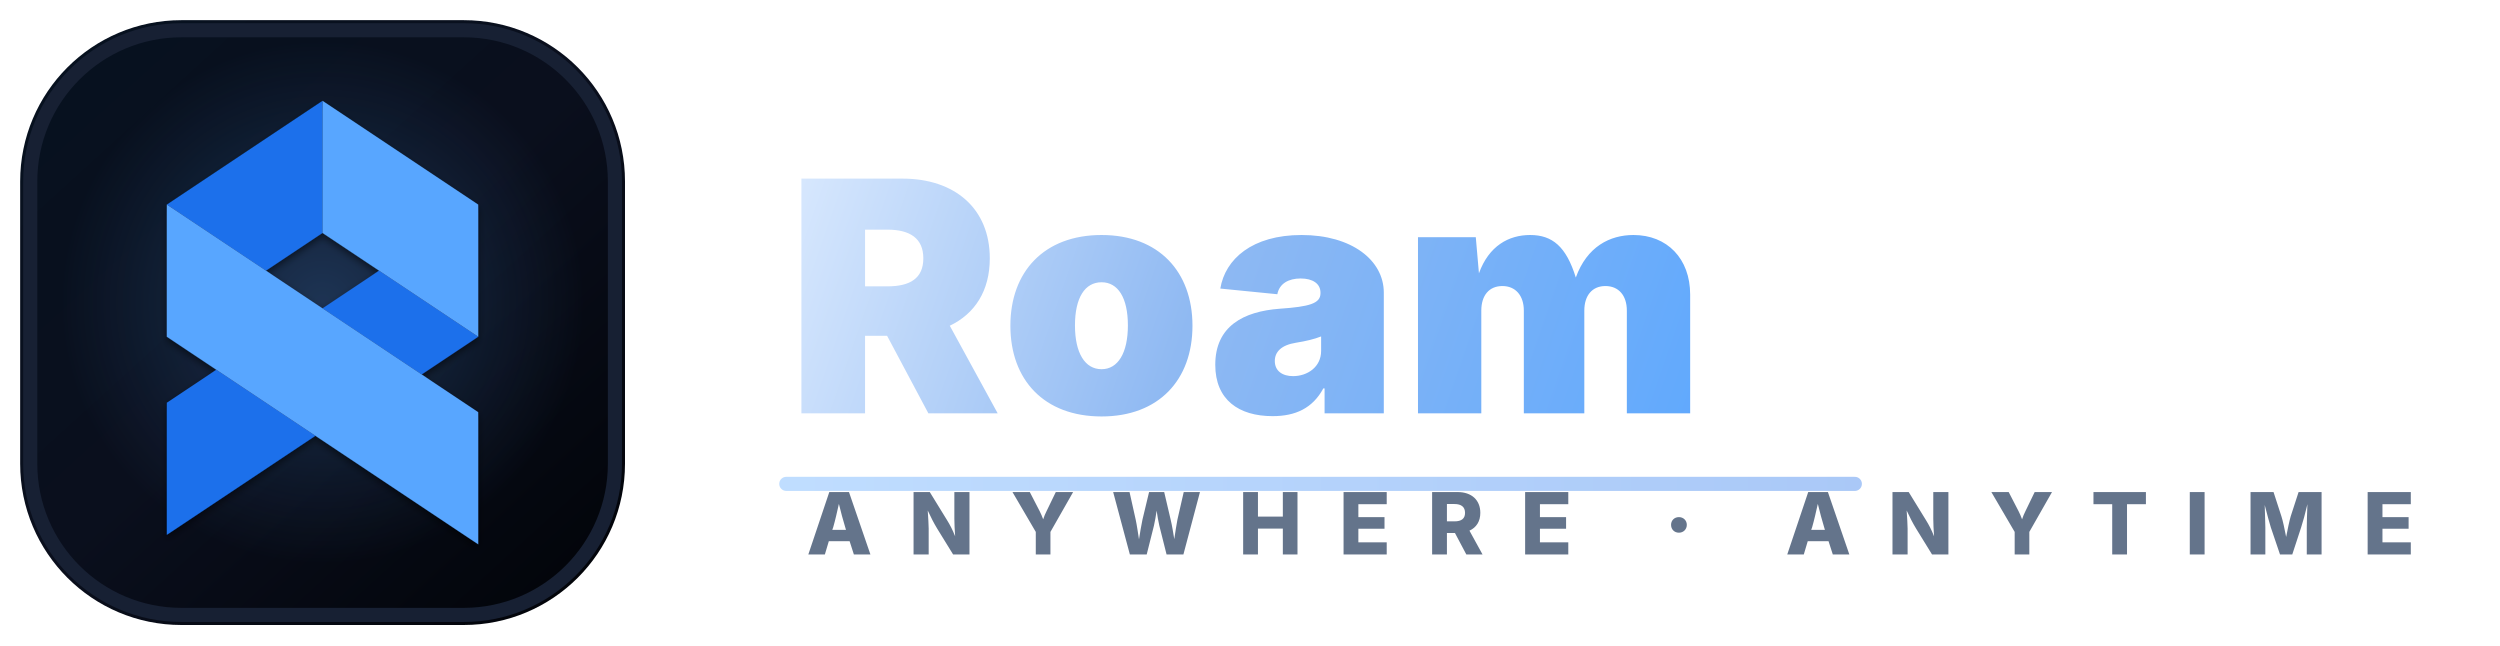
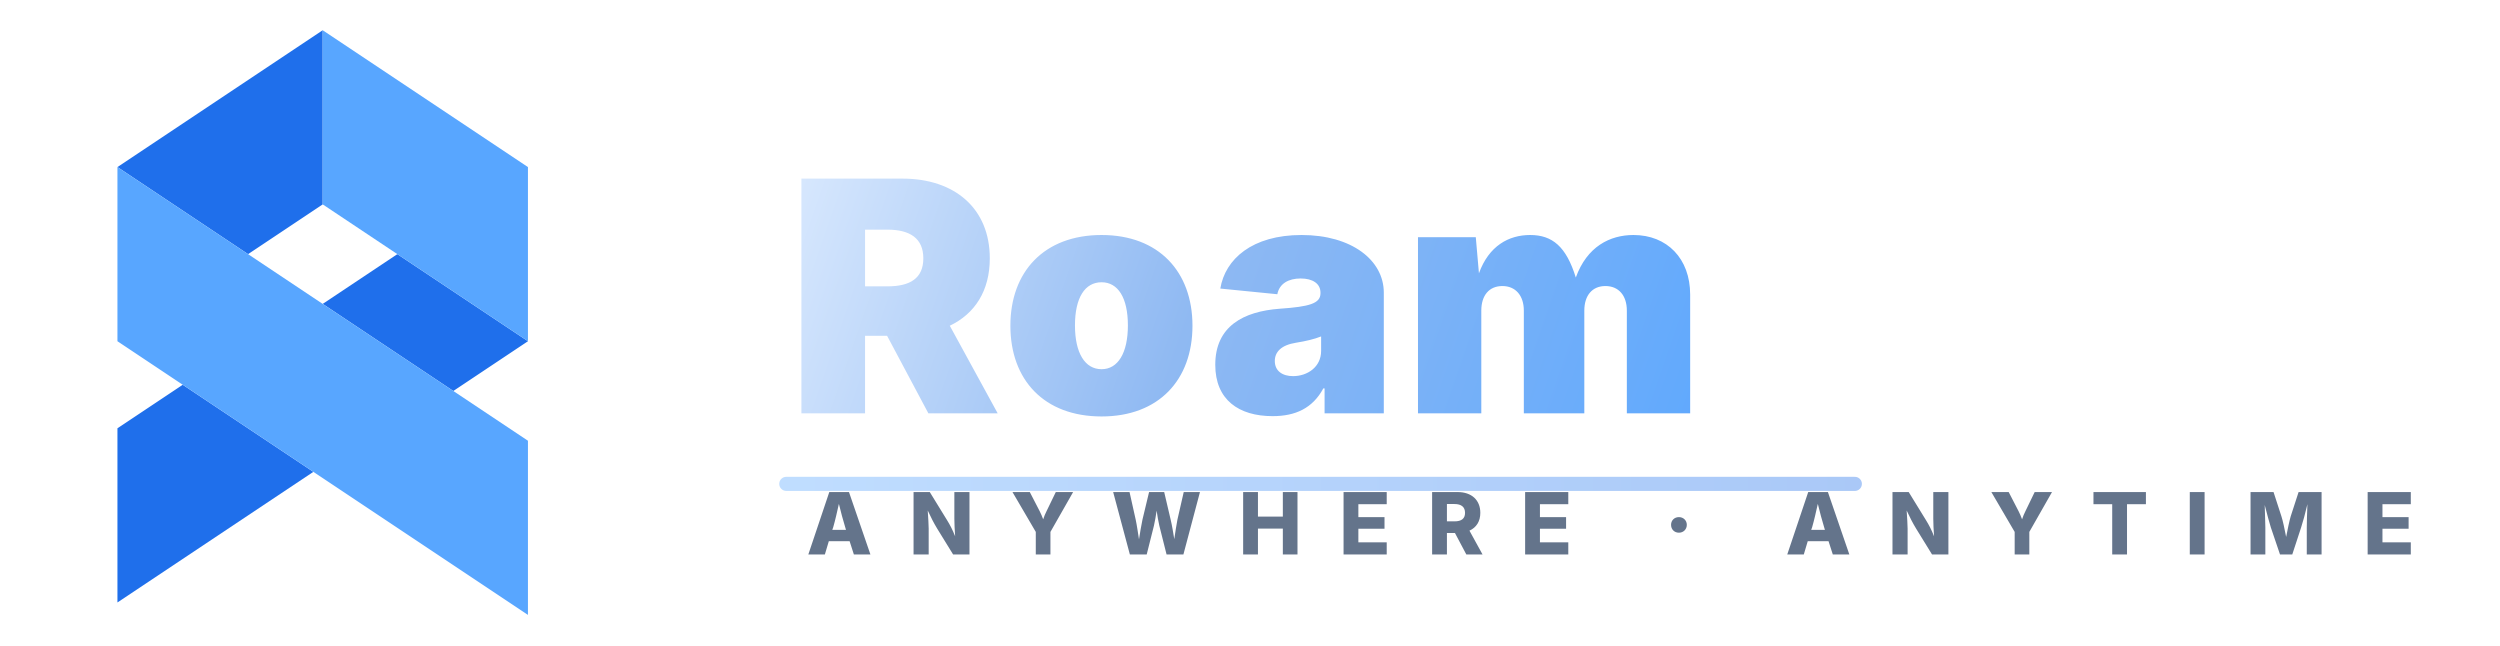
<svg xmlns="http://www.w3.org/2000/svg" viewBox="0 0 248 64" width="248" height="64" role="img" aria-label="Roam">
  <defs>
-     <linearGradient id="roam-bg" x1="8" y1="5" x2="58" y2="60" gradientUnits="userSpaceOnUse">
-       <stop offset="0" stop-color="#07111f" />
-       <stop offset=".48" stop-color="#0a0f1d" />
-       <stop offset="1" stop-color="#020409" />
-     </linearGradient>
-     <radialGradient id="roam-halo" cx="32" cy="30" r="26" gradientUnits="userSpaceOnUse">
-       <stop offset="0" stop-color="#58A6FF" stop-opacity=".24" />
-       <stop offset="1" stop-color="#58A6FF" stop-opacity="0" />
-     </radialGradient>
    <linearGradient id="roam-word" x1="78" y1="14" x2="176" y2="48" gradientUnits="userSpaceOnUse">
      <stop offset="0" stop-color="#dbeafe" />
      <stop offset=".42" stop-color="#8FB9F2" />
      <stop offset="1" stop-color="#58A6FF" />
    </linearGradient>
    <linearGradient id="roam-rule" x1="78" y1="48" x2="184" y2="48" gradientUnits="userSpaceOnUse">
      <stop offset="0" stop-color="#58A6FF" />
      <stop offset="1" stop-color="#1F6FEB" />
    </linearGradient>
-     <filter id="roam-shadow" x="-40%" y="-40%" width="180%" height="180%">
-       <feDropShadow dx="0" dy="1.6" stdDeviation="1.6" flood-color="#000" flood-opacity=".5" />
-     </filter>
  </defs>
-   <g>
-     <rect x="2" y="2" width="60" height="60" rx="16" fill="url(#roam-bg)" />
-     <rect x="2" y="2" width="60" height="60" rx="16" fill="url(#roam-halo)" />
-     <rect x="3" y="3" width="58" height="58" rx="15" fill="none" stroke="#172033" stroke-width="1.4" />
-     <g filter="url(#roam-shadow)" transform="translate(16.55 10) scale(.234)">
-       <g fill="#1F6FEB">
-         <path d="M66 0 66 56 42 72 0 44Z" />
-         <path d="M90 72 132 100 108 116 66 88Z" />
-         <path d="M21 114 63 142 0 184 0 128Z" />
-       </g>
-       <g fill="#58A6FF">
-         <path d="M66 0 132 44 132 100 90 72 66 56Z" />
-         <path d="M0 44 132 132 132 188 0 100Z" />
-       </g>
+   <g transform="translate(11.65 3) scale(.3085)">
+     <g fill="#1F6FEB">
+       <path d="M66 0 66 56 42 72 0 44Z" />
+       <path d="M90 72 132 100 108 116 66 88Z" />
+       <path d="M21 114 63 142 0 184 0 128Z" />
+     </g>
+     <g fill="#58A6FF">
+       <path d="M66 0 132 44 132 100 90 72 66 56Z" />
+       <path d="M0 44 132 132 132 188 0 100Z" />
    </g>
  </g>
  <text x="78" y="41" font-family="Inter, ui-sans-serif, system-ui, -apple-system, BlinkMacSystemFont, Segoe UI, sans-serif" font-size="32" font-weight="850" letter-spacing=".2" fill="url(#roam-word)">Roam</text>
  <text x="80" y="55" font-family="Inter, ui-sans-serif, system-ui, sans-serif" font-size="8.5" font-weight="800" letter-spacing="3.6" fill="#64748b">ANYWHERE · ANYTIME</text>
  <path d="M78 48H184" stroke="url(#roam-rule)" stroke-width="1.4" stroke-linecap="round" opacity=".38" />
</svg>
